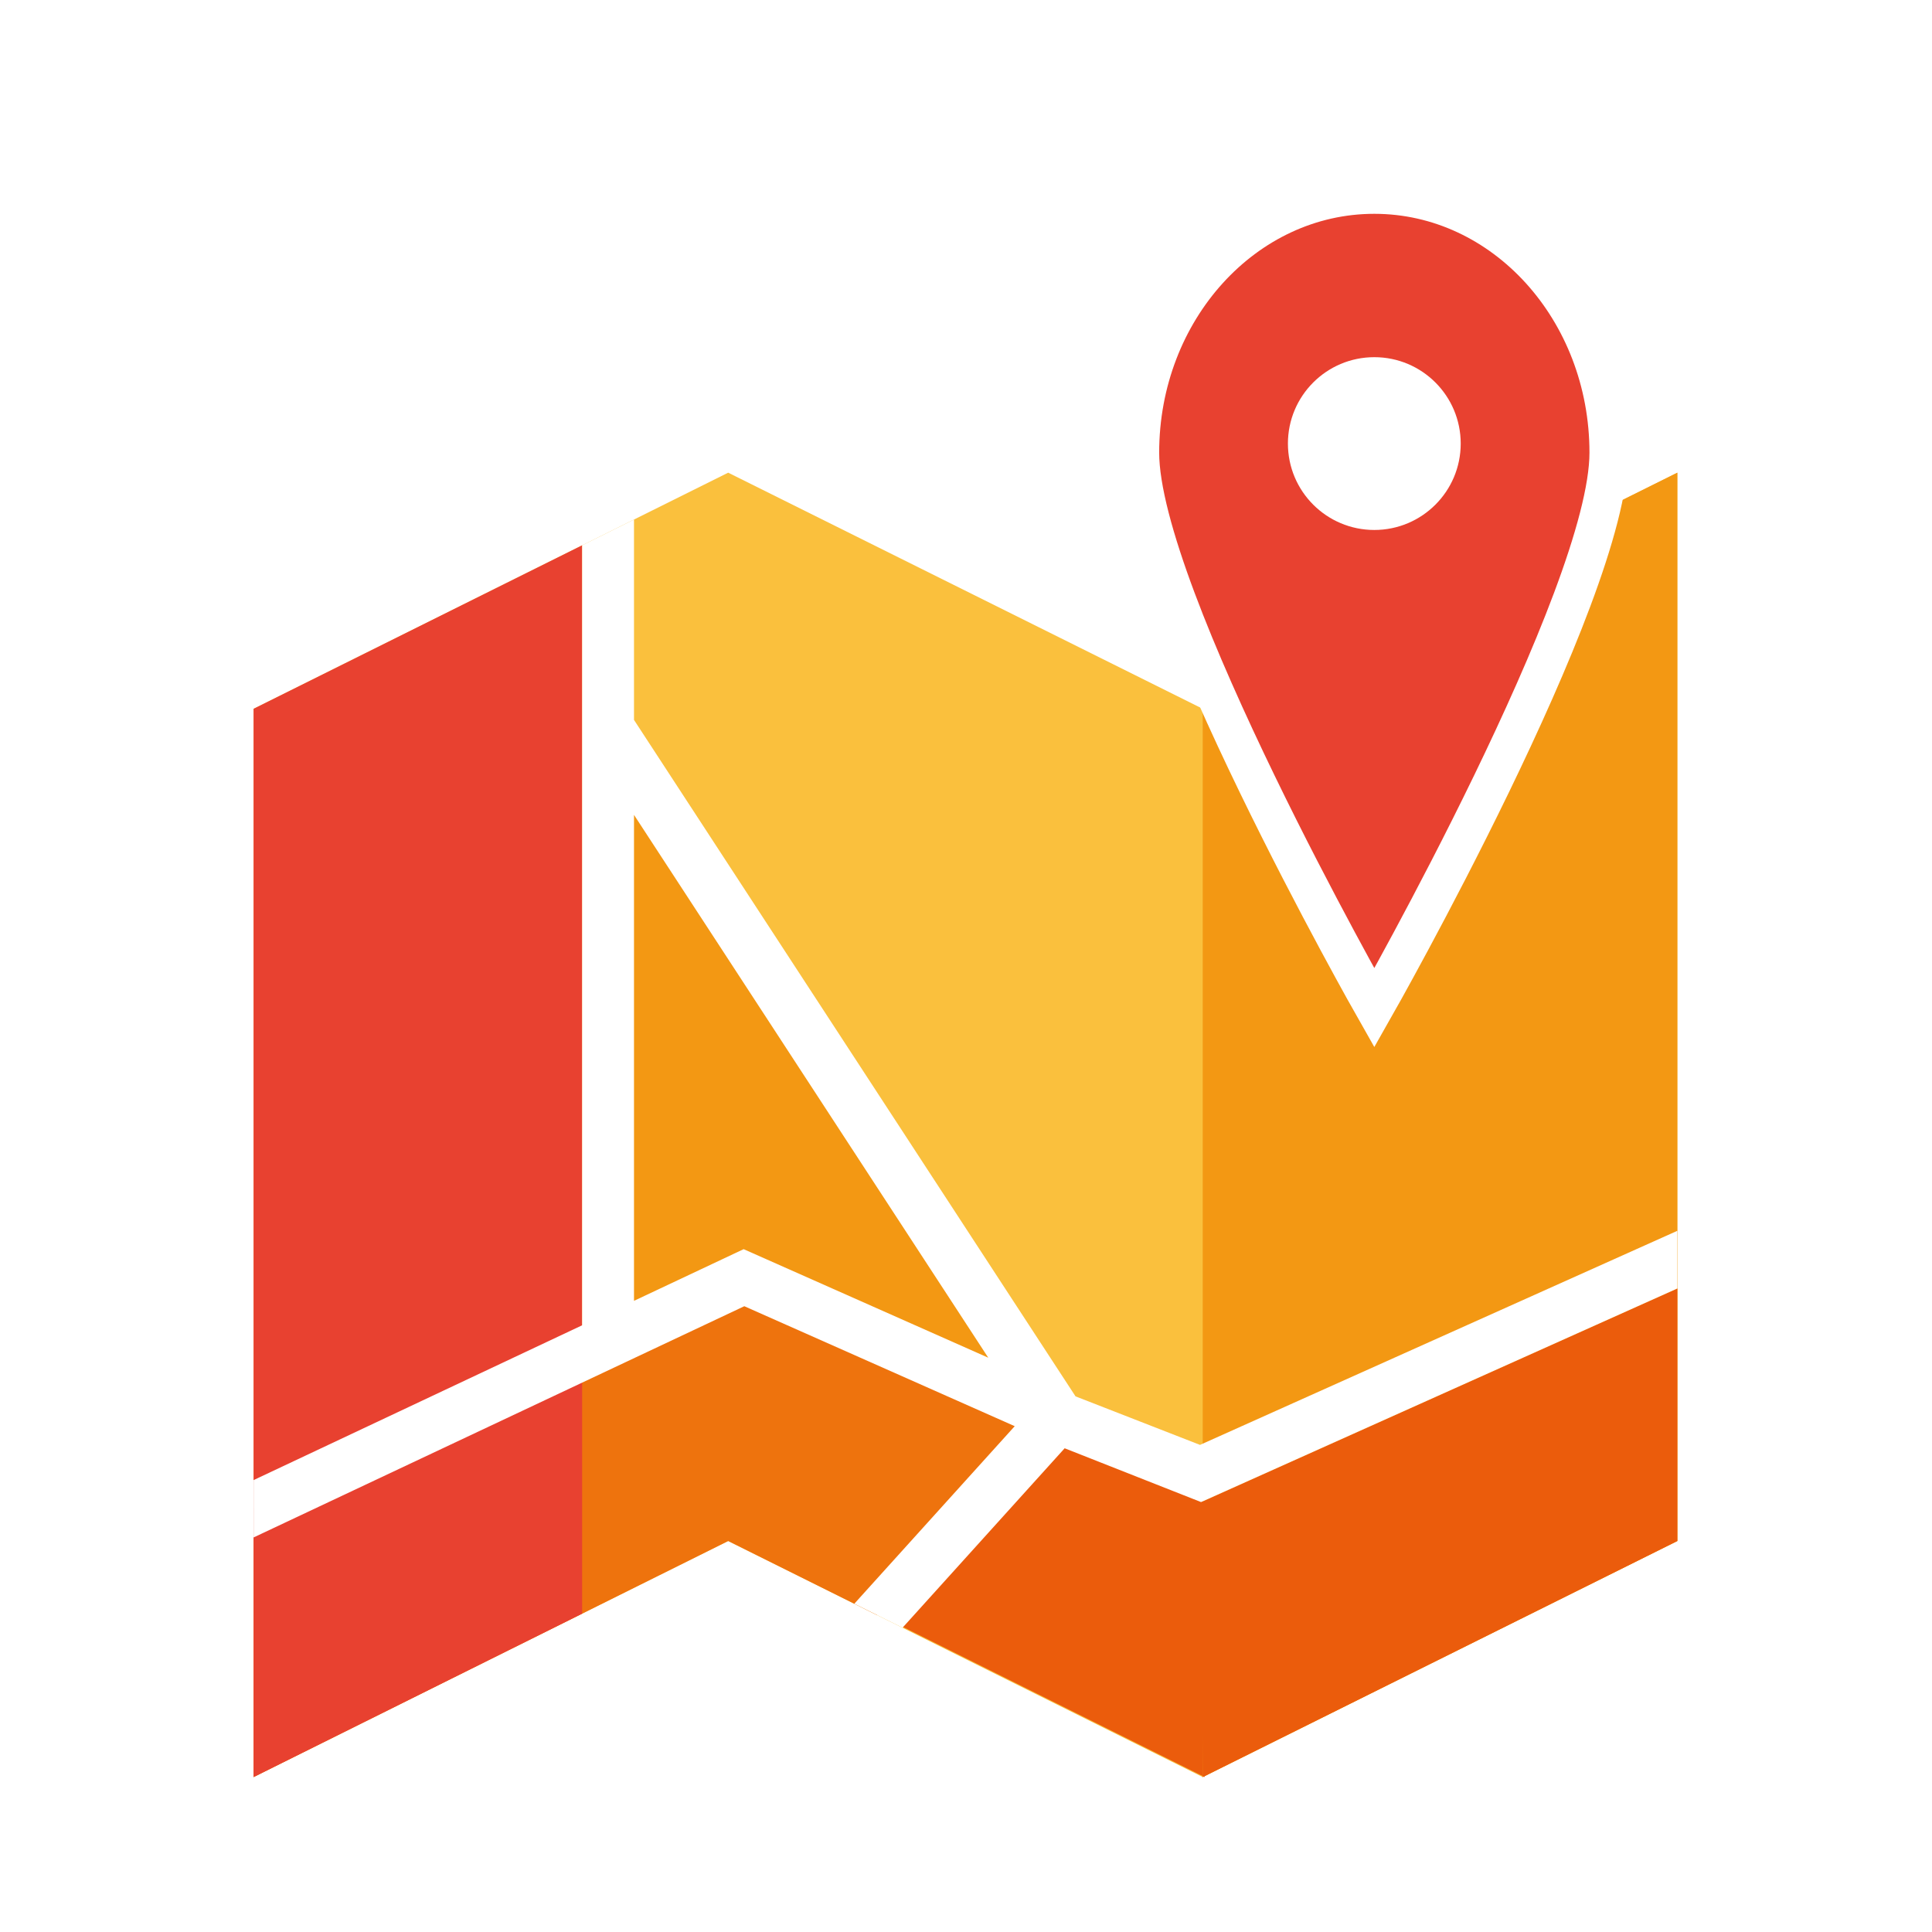
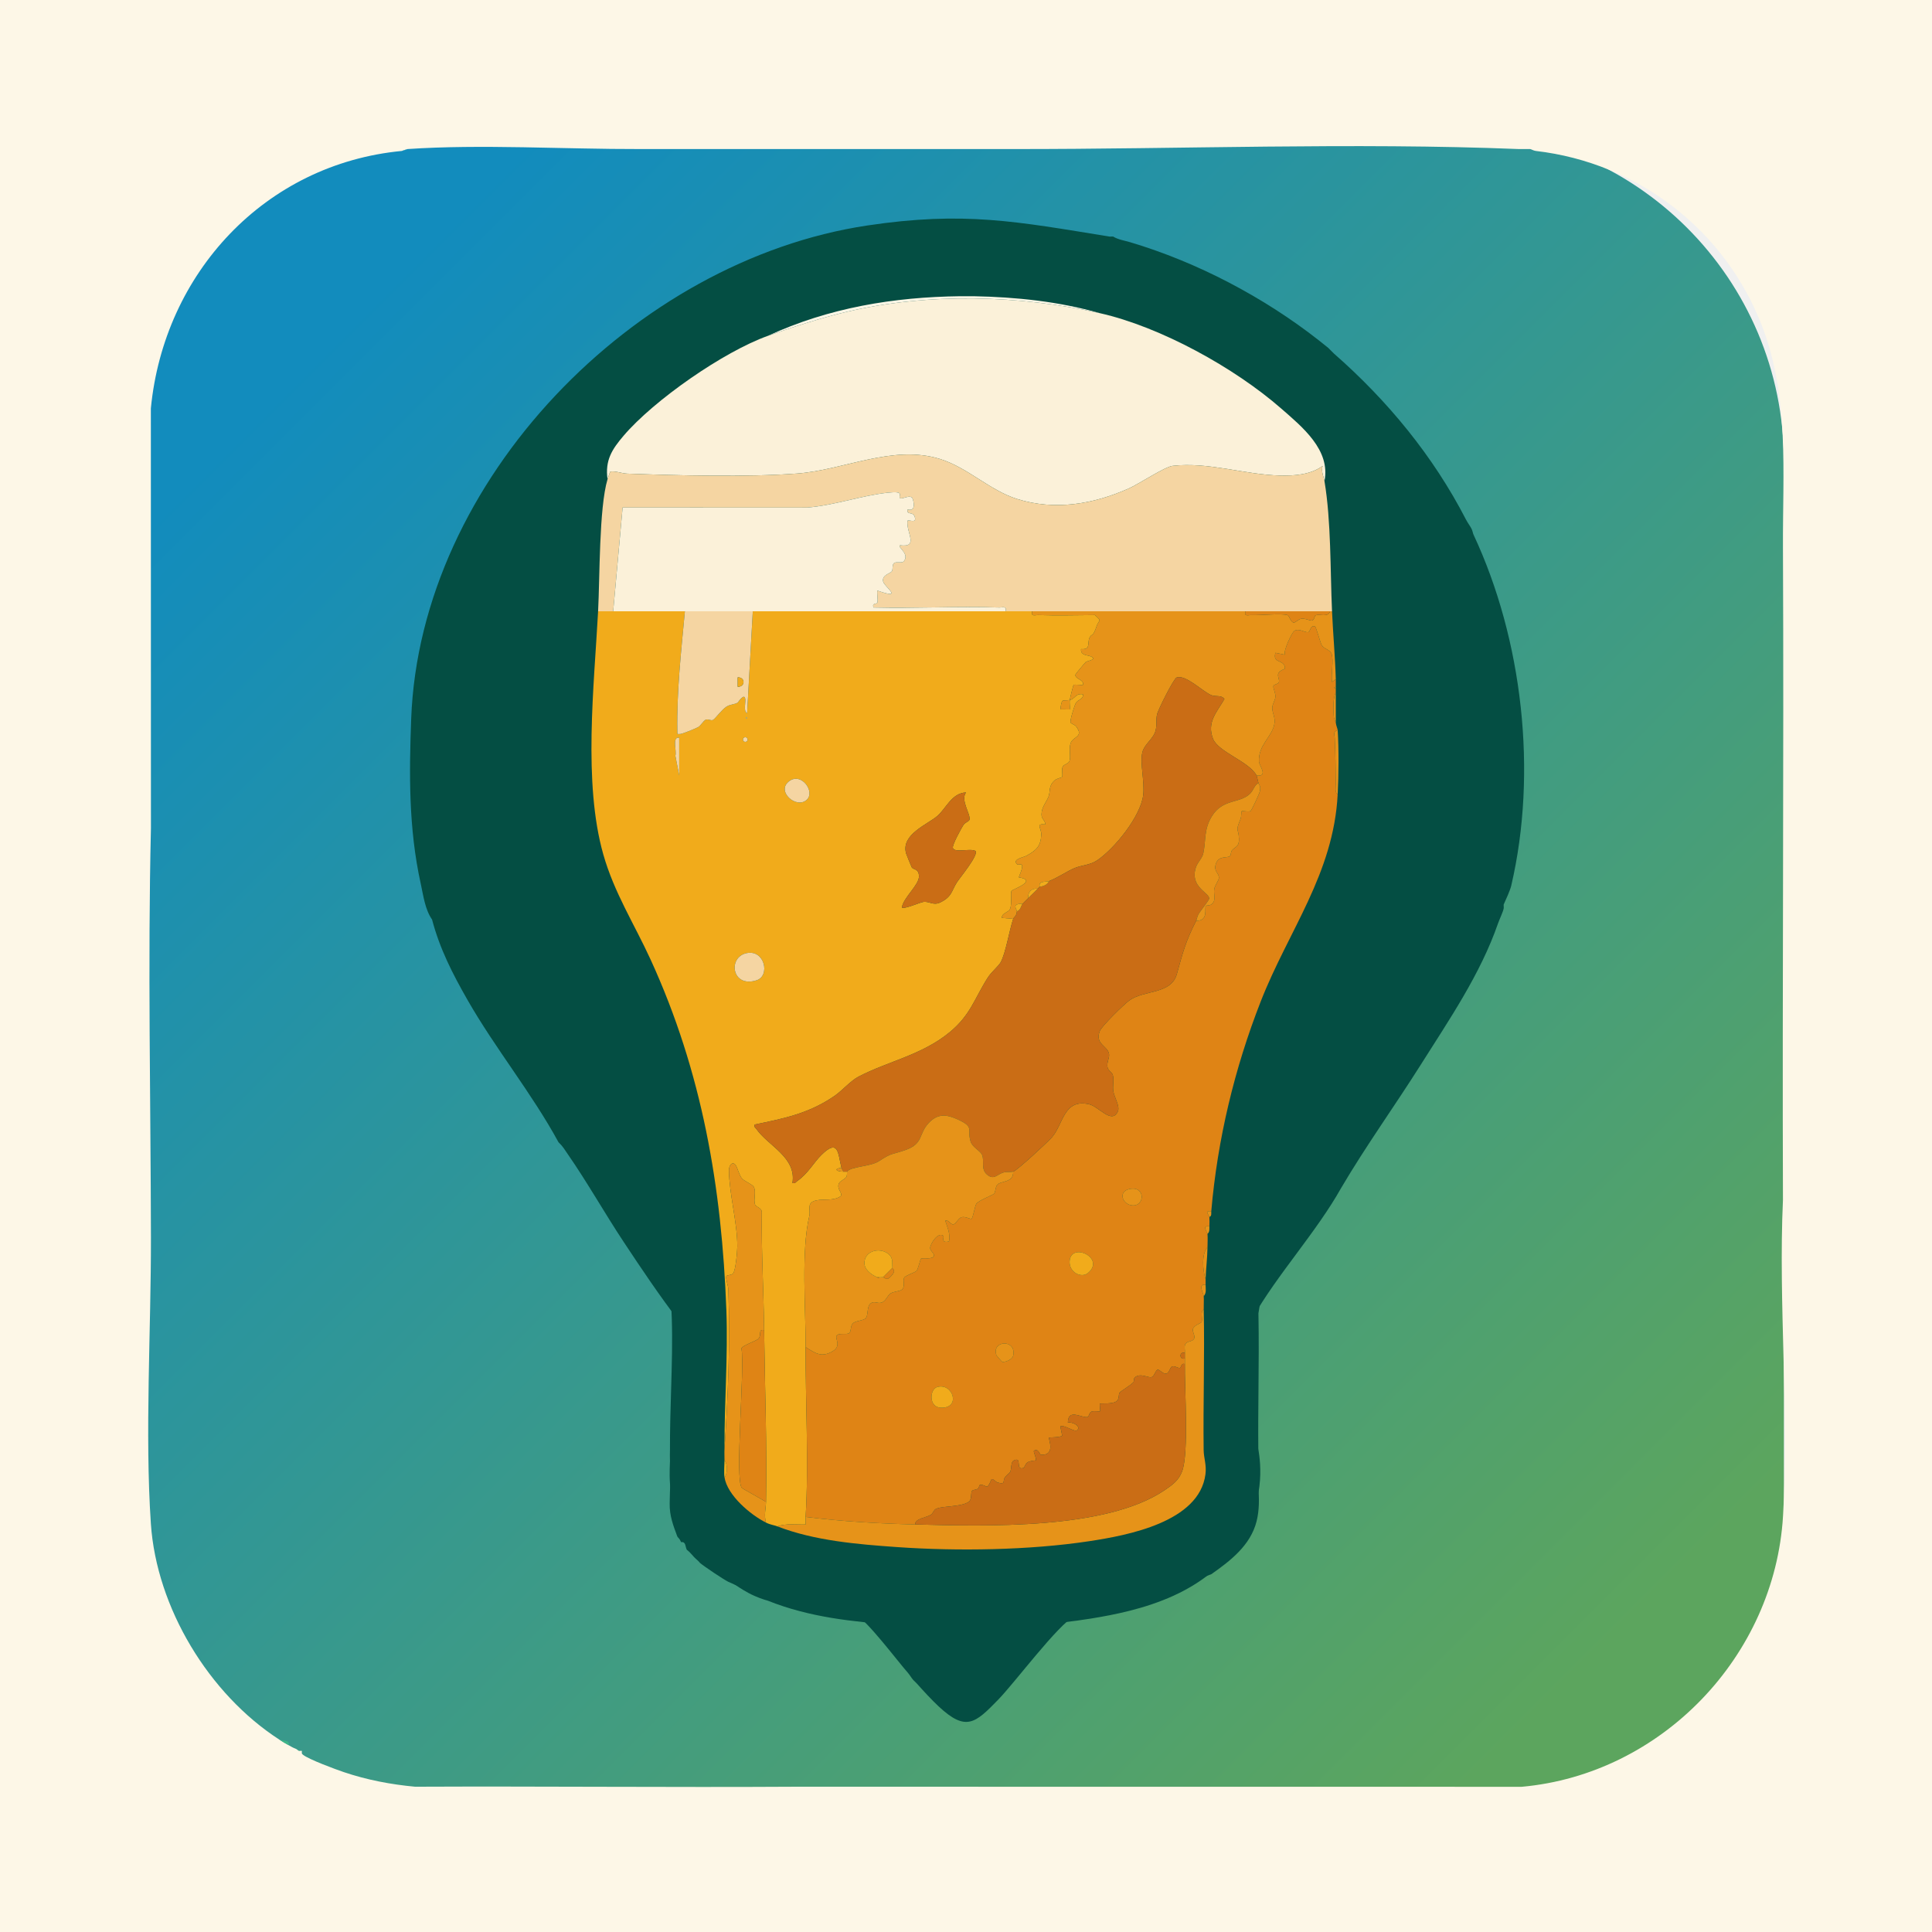
- <svg xmlns="http://www.w3.org/2000/svg" width="320" height="320" viewBox="0 0 320 320" fill="none">
-   <rect width="320" height="320" fill="white" />
-   <path d="M199.21 117.4L120.61 78.29L42 117.4V294.34L120.61 255.24L199.21 294.34L277.82 255.24V78.29L199.21 117.4Z" fill="#FAC03D" />
-   <path d="M199.53 294.34L120.93 255.24V213.42L199.82 248.8L199.53 294.34Z" fill="#EB5C0C" />
-   <path d="M103.13 124.55V220.55L123.39 211.08L172.69 231.56L103.13 124.55Z" fill="#F39813" />
-   <path d="M42 249.83V294.34L120.61 255.24L145.29 267.52L172.69 235.16L122.93 213.42L42 249.83Z" fill="#EE730D" />
-   <path d="M96.42 90.32L42 117.4V294.34L96.42 267.27V90.32Z" fill="#E84130" />
-   <path d="M199.21 294.34L277.82 255.24V78.29L199.21 117.4V294.34Z" fill="#F39813" />
-   <path d="M199.21 294.34L277.82 255.24V213.42L198.93 248.8L199.21 294.34Z" fill="#EB5C0C" />
-   <path d="M227.63 32.21C206.18 32.21 188.79 51.36 188.79 74.98C188.79 98.6 227.63 166.93 227.63 166.93C227.63 166.93 266.47 98.6 266.47 74.98C266.47 51.36 249.08 32.21 227.63 32.21Z" fill="#E84130" stroke="white" stroke-width="6.41" stroke-miterlimit="10" />
-   <path d="M227.63 87.78C235.533 87.78 241.94 81.373 241.94 73.47C241.94 65.567 235.533 59.16 227.63 59.16C219.727 59.16 213.32 65.567 213.32 73.47C213.32 81.373 219.727 87.78 227.63 87.78Z" fill="white" />
-   <path d="M277.82 213.42V203.86L198.76 239.32L178.14 231.28L105.01 119.24V86.05L96.42 90.32V219.51L42 245.15V254.65L123.28 216.35L168.07 236.22L141.5 265.63L149.49 269.6L176.34 239.88L198.93 248.79L277.82 213.41V213.42ZM123.17 206.9L105.01 215.46V134.97L163.69 224.88L123.17 206.9V206.9Z" fill="white" />
+ <svg xmlns="http://www.w3.org/2000/svg" id="_レイヤー_1" data-name="レイヤー 1" viewBox="0 0 911.154 911.154">
+   <defs>
+     <style>
+       .cls-1 {
+         fill: url(#_名称未設定グラデーション_180);
+       }
+ 
+       .cls-2 {
+         fill: #20afba;
+       }
+ 
+       .cls-3 {
+         fill: #e69319;
+       }
+ 
+       .cls-4 {
+         fill: #3eb588;
+       }
+ 
+       .cls-5 {
+         fill: #ca6d15;
+       }
+ 
+       .cls-6 {
+         fill: #df8415;
+       }
+ 
+       .cls-7 {
+         fill: #fdf7e7;
+       }
+ 
+       .cls-8 {
+         fill: #f1ab1b;
+       }
+ 
+       .cls-9 {
+         fill: #044e43;
+       }
+ 
+       .cls-10 {
+         fill: #f5d5a2;
+       }
+ 
+       .cls-11 {
+         fill: #fbf1d9;
+       }
+     </style>
+     <linearGradient id="_名称未設定グラデーション_180" data-name="名称未設定グラデーション 180" x1="147.532" y1="167.679" x2="757.604" y2="777.751" gradientUnits="userSpaceOnUse">
+       <stop offset="0" stop-color="#128cbd" />
+       <stop offset="1" stop-color="#5ca55e" />
+     </linearGradient>
+   </defs>
+   <rect class="cls-1" x="44.274" y="61.719" width="797.031" height="802.435" rx="156" ry="156" />
+   <path class="cls-9" d="M455.855,767.6c-11.119,0-22.141-.403-32.76-1.198-20.897-1.564-41.291-3.631-60.962-11.49-1.932-.546-5.235-1.572-9.151-3.655-3.279-1.743-32.177-17.909-36.604-47.99-.758-5.141-.578-9.77-.446-13.151.014-.373.03-.732.039-1.058-.003-.214-.009-.429-.014-.644-.026-1.17-.063-2.812.005-4.765-.023-9.411.254-18.656.522-27.606.364-12.139.707-23.605.32-34.788-2.045-59.048-11.576-106.537-29.995-149.451-1.97-4.591-4.182-9.191-6.523-14.061-5.54-11.525-11.821-24.588-15.978-40.236-9.034-34.005-6.611-73.375-4.472-108.109.364-5.929.709-11.53.978-16.844.175-3.475.294-8.441.42-13.699.485-20.289,1.054-36.363,3.418-49.01-.109-21.239,10.524-34.55,15.364-40.61,16.882-21.136,51.311-46.712,76.029-56.617,28.534-13.774,60.162-20.696,96.632-21.154.307-.003,3.865-.002,3.865-.002l1.59-.007c.458,0,.915.004,1.372.013,23.716.492,44.338,3.445,63.011,9.023,30.273,7.52,67.549,28.402,93.097,52.199l1.233,1.146c5.327,4.939,12.623,11.704,18.561,20.561,9.643,14.381,11.7,28.142,11.1,38.823,1.852,14.47,2.189,29.3,2.517,43.693.128,5.631.249,10.949.459,15.976.171,4.105.43,8.328.705,12.798.384,6.261.781,12.734.961,19.388.038,1.361.022,2.554.011,3.344l-.005.421c.01.456.013.94.009,1.428.006.549.005,1.099,0,1.649l-.002.253c.01,2.507.005,5.079.002,7.651-.002.659-.003,1.317-.004,1.976.334,1.629.63,3.577.759,5.756.678,11.375.457,25.033.023,34.015-1.588,32.866-13.561,58.324-24.124,80.785-4.363,9.277-8.484,18.04-11.766,26.978-10.309,28.076-16.795,57.096-19.285,86.277-.058,2.601-.342,5.135-.835,7.578-.082,2.555-.359,4.942-.787,7.168-.005.231-.01.461-.014.688-.054,3.804-.302,7.247-.52,10.284-.129,1.798-.252,3.503-.307,4.944v.083c.007.464.011.926.01,1.39.177,4.078-.098,7.954-.822,11.62.232,12.088.124,24.186.02,35.893-.087,9.671-.168,18.827-.075,28.019.007.043.014.087.02.13.512,3.345,1.464,9.572.498,17.513-1.594,13.118-8.976,37.27-40.493,51.635-13.506,6.156-27.909,8.993-38.947,10.777-17.289,2.793-37.574,4.27-58.654,4.27h-.005Z" />
+   <path class="cls-7" d="M911.154,0v911.154H0V0h911.154ZM189.527,71.184c-64.58,6.155-112.205,57.612-118.38,121.42l.037,198.017c-1.518,63.863-.105,129.087,0,193.086.071,43.293-2.903,92.305-.036,134.841,2.679,39.753,27.414,80.426,60.543,101.845,1.712,1.107,2.651,1.674,4.449,2.669,1.478.818,1.799,1.083,3.559,1.78.454.179,1.005.962,1.78.89h.89c.074.862-.36,1.115.552,1.849,2.715,2.184,15.278,6.838,19.234,8.173,10.874,3.672,22.164,5.823,33.602,6.884,59.897-.267,119.843.357,179.739,0l342.165.037c65.973-5.947,119.28-61.56,123.237-127.686,2.91-48.63-2.255-100.156-.037-149.078-.352-102.606.47-205.266,0-307.87-.161-35.284,3.055-70.624-9.788-104.106-17.415-45.4-58.436-77.139-106.776-82.751-1.09-.127-2.191-.851-2.669-.89-.586-.048-1.191.038-1.78,0-.295-.019-.594.016-.89,0-.885-.048-1.783.036-2.669,0-77.937-3.132-160.049.063-238.466,0-1.483-.001-2.966.001-4.449,0-.89,0-1.78,0-2.669,0-6.217-.005-12.469-.001-18.686,0-3.55,0-7.127-.003-10.678,0-1.483.001-2.966-.001-4.449,0-14.816.012-29.674-.015-44.49,0-.89,0-1.78,0-2.669,0-1.186.001-2.373-.001-3.559,0-3.255.004-6.533-.004-9.788,0-.593,0-1.186,0-1.78,0-2.369.003-4.75-.003-7.118,0-14.52.018-29.081-.028-43.6,0-2.664.005-5.344-.005-8.008,0-4.735.01-9.502-.012-14.237,0-35.192.088-74.866-2.344-109.445,0l-2.669.89Z" />
+   <path class="cls-4" d="M131.69,820.394c1.935.791,5.12.069,4.449,2.669-1.798-.996-2.737-1.563-4.449-2.669Z" />
+   <path class="cls-2" d="M192.197,70.294c-.14.01-1.294.759-2.669.89l2.669-.89Z" />
+   <path class="cls-4" d="M141.478,825.733c-.775.072-1.326-.71-1.78-.89l1.78.89Z" />
+   <path class="cls-9" d="M712.729,417.654c12.458-53.465,5.355-116.046-17.796-165.503-.33-.705-.427-1.712-.89-2.669-.589-1.216-1.868-2.893-2.669-4.449-15.448-29.985-36.995-56.123-62.286-78.302l-.89-.89c-.316-.273-.574-.622-.89-.89l-.89-.89c-1.37-1.14-3.036-2.45-4.449-3.559-25.935-20.343-57.356-36.863-88.98-46.27-2.612-.777-5.709-1.229-8.008-2.669-.57-.077-1.218.091-1.78,0-43.803-7.103-68.615-12.058-114.212-5.212-109.747,16.478-210.862,119.963-215.067,232.606-.947,25.363-1.316,51.452,4.503,77.807,1.233,5.585,1.997,12.122,5.339,16.906,3.637,13.81,9.682,25.601,16.753,37.969,13.14,22.983,30.231,43.822,42.863,67.027,2.057,1.939,2.917,3.53,4.468,5.765,9.101,13.12,17.399,27.864,26.309,41.315,8.384,12.658,16.958,25.444,26.17,37.45.075,28.83-4.045,57.536-4.502,85.834-.094,5.812,1.631,10.3,3.612,15.603.419.729.994.775,1.78,2.669,2.27-.348,1.871,1.944,2.669,3.559,2.018,1.551,3.058,3.28,4.449,4.449,1.338,1.124,1.644,1.664,1.78,1.78,1.961,1.672,11.185,7.849,13.347,8.898,6.869,3.332,22.424,8.245,30.242,10.244,8.181,2.092,23.676,2.866,30.039,5.553,4.912,2.074,19.758,21.867,24.25,26.913,1.054,1.184,1.774,2.547,2.669,3.559.441.499,1.127,1.045,1.78,1.78,2.922,3.288,7.029,7.732,10.21,10.701,12.967,12.099,17.303,7.933,28.075-3.114,7.994-8.198,28.177-35.415,36.121-39.512,5.954-3.07,27.491-5.687,36.118-8.372,9.683-3.014,18.748-7.955,28.285-11.311,9.091-6.385,18.477-13.618,21.355-24.914,2.703-10.608-.302-22.571-.88-33.377-1.047-19.561-1.935-39.166-2.622-58.667.212-1.471,1.01-2.796,1.723-4.054,11.48-20.254,30.039-40.394,41.656-61.116,11.695-19.87,25.272-38.683,37.536-58.117,13.446-21.306,28.175-42.751,36.482-66.735.672-1.94,2.476-5.633,2.669-7.118.074-.571-.091-1.218,0-1.78,1.052-2.342,3.023-6.597,3.559-8.898ZM218.868,366.44c-.11-.734-.023-1.436.12-2.105-.144.669-.23,1.371-.12,2.105.064.425.226.779.43,1.099-.203-.32-.366-.674-.43-1.099ZM219.31,363.04c.157-.626.277-1.22.221-1.781.057.561-.064,1.154-.221,1.781ZM235.897,344.662c.308-.646.345-1.3-.105-1.746.45.446.413,1.1.105,1.746ZM317.043,571.957c1.081,8.504,1.891,17.038,2.436,25.584-.545-8.546-1.355-17.08-2.436-25.584ZM630.867,371.385c-1.932,37.519-23.197,64.231-36.273,97.641-12.411,31.711-20.406,65.059-23.343,99.004-.083.958.306,2.252-.89,2.669.109,1.427.045,3.008,0,4.449-.041,1.318.222,2.523-.89,3.559.147,2.012.031,4.196,0,6.229-.077,5.044-.723,10.045-.89,15.127-.029.888.017,1.781,0,2.669-.036,1.834.513,3.786-.89,5.339.135,2.052-.044,4.166,0,6.229.473,22.076-.317,44.234-.037,66.327.049,3.835,1.429,6.969.848,11.458-2.913,22.483-36.625,28.783-54.77,31.533-28.268,4.285-62.287,4.777-90.624,2.787-18.712-1.314-39.023-2.995-56.511-9.779-1.69-.655-3.17-.698-5.339-1.78-7.336-3.659-18.245-12.87-19.575-21.355-.337-2.146-.051-5.651,0-8.008.038-1.769-.119-3.58,0-5.339-.108-21.783,1.686-43.582.881-65.391-2.151-58.27-11.449-112.36-35.709-165.386-7.704-16.839-17.212-31.562-22.354-49.719-9.541-33.689-4.328-79.311-2.434-114.574.844-15.705.402-48.633,4.449-62.286-1.219-8.951,2.111-14.09,7.551-20.478,14.349-16.853,47.253-39.712,68.082-47.147,28.675-13.225,59.262-18.315,90.76-18.686l.454-.885,1.326.885c.593-.001,1.187-.003,1.78,0,.125-1.339,2.545-1.339,2.669,0,20.133.392,40.211,2.468,59.616,8.008,28.542,6.432,63.45,25.712,85.433,44.922,9.985,8.725,23.393,19.557,20.453,34.27,3.173,19.062,2.681,41.684,3.559,61.396.471,10.574,1.472,21.392,1.78,32.033.034,1.185-.033,2.374,0,3.559.008.296-.007.593,0,.89.014.592-.002,1.187,0,1.78.02,4.735-.014,9.502,0,14.237.124,1.421.846,2.876.89,3.559.576,9.074.47,21.13,0,30.253Z" />
+   <path class="cls-8" d="M289.185,288.295h33.812c-1.736,18.785-3.88,37.621-3.565,56.529.189,1.251-.513,1.48,1.365,1.347,1.11-.079,7.178-2.558,8.365-3.216,1.44-.798,2.555-3.068,3.647-3.519,1.189-.491,2.541.649,3.514.059,1.017-.617,4.202-4.945,6.282-6.232,1.92-1.188,3.882-1.006,5.283-1.882.206-.129,3.185-4.866,3.594-1.651.222,1.745-.98,5.841.868,6.61l2.678-48.045h131.69c-.497,2.687,1.363,1.723,3.074,1.78,8.814.294,17.774.05,26.562-.003,3.663,3.184,1.857,2.077.847,5.167-1.788,5.471-2.286,3.352-3.35,5.497-1.182,2.382.773,5.782-4.001,5.364-.347,3.158,3.233,2.765,4.769,3.553,2.862,1.468-1.632,1.903-2.574,2.607-.305.228-4.752,5.521-4.836,5.893-.471,2.09,4.193,2.25,3.529,4.841-1.045.204-3.979-.364-4.395.061-.255.261-1.674,6.049-1.829,7.062-3.673.662-3.651-1.178-4.446,4.443l4.451.011c.152-1.429-.216-3.076-.005-4.454,2.535-.457,2.726-3.321,6.224-2.665.305,2.446-2.383,2.344-3.391,4.163-.655,1.182-2.925,8.449-2.429,9.186.416.617,1.947.917,2.637,1.84,3.724,4.985-1.593,4.706-2.653,7.884-.929,2.785.243,6.144-.523,8.376-.51,1.486-2.812,1.457-3.294,2.942-.464,1.429.296,3.716-.261,4.628-.199.326-2.395.638-3.374,1.503-3.166,2.798-1.944,5.099-2.958,7.733-.998,2.591-3.284,5.016-3.301,8.371-.012,2.409,1.81,2.676,1.759,4.762-4.76-.623-1.738,1.79-1.868,4.793-.239,5.533-2.377,7.402-6.978,9.948-1.517.84-6.756,1.557-4.503,3.946,1.063,1.127,4.453-2.562.889,6.228,9.246,1.479-3.008,5.72-3.414,6.372-.72,1.153.375,5.878-.734,8.549-.717,1.725-3.827,1.742-3.872,4.206l5.352.453c-1.802,5.468-3.505,16.041-5.846,20.403-1.012,1.885-4.371,4.556-6.093,7.254-6.361,9.963-8.092,17.592-17.889,25.712-13.13,10.884-29.114,13.75-43.049,21.017-3.812,1.988-7.805,6.661-11.361,9.105-12.014,8.256-23.58,10.62-37.661,13.507-.364,1.344.346,1.473.873,2.228,5.464,7.833,18.932,13.254,16.924,25.342,1.349.366,1.477-.349,2.232-.873,5.215-3.613,7.766-8.778,11.56-12.464,8.029-7.8,7.669-.479,9.337,6.223-3.499.195-2.824,1.784.89,1.78.593,0,1.186,0,1.78,0-.188.264.16,1.917-.461,2.633-1.194,1.373-3.276,1.774-3.639,3.542-.491,2.397,2.139,4.042,1.033,5.429-3.418,2.295-7.855,1.192-11.42,1.938-4.889,1.022-2.639,4.269-3.351,7.327-3.938,16.917-1.658,43.57-1.737,61.883-.113,25.996,1.55,54.445,0,80.082-.071,1.181.064,2.384.005,3.563-4.457.147-9.055-.599-13.352.886-1.69-.655-3.17-.698-5.339-1.78-1.046-3.324-.057-6.805,0-9.788.506-26.665-.568-54.147-.89-80.972-.221-18.464-1.317-36.948-1.098-55.446.204-2.234-2.788-2.549-3.206-3.841-.792-2.443.679-6.026-.598-8.329-.612-1.103-4.409-2.638-5.492-3.847-1.369-1.529-2.046-4.822-2.946-6.221-1.435-2.231-3.269-.166-3.248,2.311.089,10.85,3.94,24.521,3.953,35.777.003,2.309-.814,11.751-2.05,12.924-.989.938-3.055.572-3.182,1.373-.237,1.503.926,4.142.999,6.131.916,25.092-.141,50.408-1.817,75.225-.108-21.783,1.686-43.582.881-65.391-2.151-58.27-11.449-112.36-35.709-165.386-7.704-16.839-17.212-31.562-22.354-49.719-9.541-33.689-4.328-79.311-2.434-114.574h7.118ZM351.915,338.123v.89c.578-.297.578-.593,0-.89ZM320.328,347.911c-3.568-.588-1.043,6.392-1.822,8.496l1.822,9.3v-17.796ZM352.588,348.783c0-.607-.492-1.099-1.099-1.099s-1.099.492-1.099,1.099.492,1.099,1.099,1.099,1.099-.492,1.099-1.099ZM380.616,377.062c3.791-3.765-2.563-12.833-8.303-8.746-6.671,4.75,3.414,13.601,8.303,8.746ZM455.574,373.722c-6.707.289-9.379,7.496-13.43,11.031-4.687,4.09-17.28,8.739-14.843,17.662.104.38,2.509,6.355,2.705,6.663.72,1.131,3.358.522,3.394,4.217.041,4.116-7.366,10.009-8.071,14.694,1.051.97,8.69-2.513,10.307-2.663,2.674-.249,4.583,1.714,7.444.427,5.904-2.657,5.612-5.571,8.206-9.617,1.388-2.166,10.483-13.107,8.744-14.83-2.551-1.388-9.907,1.096-10.639-1.436-.389-1.347,3.906-9.124,4.975-10.812.757-1.196,2.661-1.638,2.859-2.499.612-2.663-4.364-9.086-1.651-12.836ZM352.124,449.502c-9.068,1.878-7.019,16.646,4.741,12.797,6.467-2.117,3.799-14.565-4.741-12.797Z" />
+   <path class="cls-6" d="M592.606,365.707c5.725.802,1.223-4.755,1.134-6.478-.419-8.153,6.633-11.976,7.363-18.395.294-2.586-1.091-4.719-1.092-6.887-.001-1.963,1.361-3.505,1.476-5.27.127-1.95-1.115-4.053-.95-5.108.141-.902,2.37-.817,2.629-1.951.463-2.028-2.587-4.202,2.83-6.213.15-4.693-6.08-2.14-4.486-7.531l4.438.891c-.726-2.033,3.329-10.399,4.418-11.17,2.124-1.504,4.965.797,6.578.56,1.046-.153.965-3.517,3.234-2.739.584.432,2.485,7.688,3.164,8.858,1.052,1.811,4.051,2.119,4.689,4.209,1.035,3.392-.395,9.407.163,13.177l1.784-1.332c.034,1.185-.033,2.374,0,3.559l-.872.445.872.445c.014.592-.002,1.187,0,1.78-1.351,2.568-1.229,8.081-.955,11.227.134,1.539.935,2.787.955,3.01.123,1.421.846,2.876.89,3.559-2.349.777-1.477,1.915-1.398,3.537.36,7.339.415,14.492.492,21.835.016,1.504-.568,3.957.905,4.881-1.932,37.519-23.197,64.231-36.273,97.641-12.411,31.711-20.406,65.059-23.343,99.004-3.616-.444-.949,1.893-.89,2.669.109,1.427.045,3.008,0,4.449-3.79-.536-.95,2.728-.89,3.559.147,2.012.031,4.196,0,6.229-2.928,3.344-2.253,11.049-.89,15.127-.029.888.017,1.781,0,2.669-3.865-.654-.974,4.054-.89,5.339.135,2.052-.044,4.166,0,6.229-1.911,1.262-.225,4.525-1.078,6.051-.31.556-3.726,1.42-4.056,3.396-.196,1.173,1.079,2.836.638,4.231-.539,1.706-3.589,1.053-4.29,2.925-.415,1.106-.025,2.664-.113,3.862-2.828-.69-2.651,3.451,0,2.669-.027.888.014,1.78,0,2.669-1.817-.695-1.706,1.796-2.335,1.835-1.211.075-2.693-1.311-3.892-.562-.822.513-1.126,2.772-2.333,3.141-1.802.551-3.21-1.993-4.299-1.746-.981.222-1.485,3.094-2.843,3.477-1.619.457-5.017-2.012-7.785.019-.768.563-.357,1.955-.793,2.419-1.336,1.423-6.176,4.412-6.41,4.744-.768,1.09-.138,2.944-1.333,4.034-1.878,1.714-7.739,1.028-8.024,1.318-.309.315.327,3.27.013,3.574-.216.209-2.768-.274-3.897.115-1.297.447-1.176,2.478-2.023,2.618-2.82.466-9.102-4.249-9.215,2.591,1.876-.457,6.4,1.577,4.447,3.562-1.211,1.231-6.097-2.7-8.001-1.769l.881,4.425c-1.225.881-5.995.699-6.227.912-.413.379,3.44,8.608-3.968,8.053-.195-.015-1.319-3.406-3.143-1.822-.396.343,1.438,3.843.889,4.438-.138.149-2.625.147-3.94.989-1,.639-1.404,2.452-1.845,2.597-4.121,1.359-.454-5.357-4.444-3.574-1.722.77-1.088,3.765-1.809,5.308-.408.873-1.832,1.69-2.59,2.795-1.079,1.573.603,3.517-3.395,2.354-.938-.273-1.908-1.785-2.868-1.572-2.451,5.872-1.849,2.606-5.293,2.65-.596.008-.494,1.387-1.137,1.828-.785.537-2.347.484-2.76,1.043-.725.985.093,4.12-1.657,5.237-3.759,2.399-11.793,1.765-15.22,3.182-1.205.498-1.438,2.155-2.528,2.836-2.384,1.49-7.399,1.7-7.465,4.586-17.236-.404-34.515-1.445-51.608-3.559,1.55-25.637-.113-54.086,0-80.082,4.43,2.818,7.567,5.178,12.945,1.828,4.002-2.493.79-5.979,1.674-7.192,1.159-1.59,4.555-.287,5.911-1.244,1.032-.728.515-3.257,1.694-4.533,1.203-1.303,5.006-1.343,6.047-2.405,1.43-1.459.424-5.401,2.354-7.026,1.609-1.355,3.128.082,4.938-.361,2.363-.579,2.935-3.411,4.498-4.385,1.515-.945,4.342-.956,5.336-1.799,1.72-1.459.272-4.165,1.069-5.618.551-1.005,5.124-2.502,5.76-3.126.87-.855,1.799-5.501,2.18-5.818.762-.634,5.706.653,6.107-1.496.206-1.103-1.775-2.175-1.782-3.523-.011-1.998,3.842-7.892,6.202-5.768.575.518-1.429,3.636,2.688,2.645.664-3.789-.687-6.398-1.771-9.788,1.712-.52,2.526,1.961,3.89,1.72,1.104-.195,2.326-2.987,3.866-3.386,1.748-.453,4.2,1.081,4.644.757.729-.532,1.586-6.181,2.281-7.096,1.23-1.619,7.409-3.957,8.248-4.653.829-.688.665-3.171,1.551-4.237,1.735-2.088,7.783-.823,7.548-6.244,1.802-.519,16.469-14.084,18.379-16.321,5.326-6.238,5.476-18.191,17.423-15.471,4.593,1.046,10.805,9.722,13.609,3.279.998-2.293-1.682-6.551-2.178-9.377-.434-2.473.448-5.457-.253-7.756-.399-1.31-2.227-1.924-2.519-3.778-.345-2.187,1.022-4.191.758-6.006-.58-3.993-6.856-4.645-4.357-10.908.944-2.366,11.535-12.727,14.016-14.479,7.062-4.99,19.631-2.755,22.315-12.387,2.862-10.272,4.129-15.35,9.118-25.139,6.032.189,3.723-6.046,4.58-7,.267-.297,1.756-.136,2.446-.606,2.765-1.881.999-4.805,1.507-7.361.385-1.932,2.073-3.914,2.17-5.131.191-2.397-2.611-3.093-1.442-6.632,1.371-4.153,5.149-2.666,6.581-3.698.606-.437.469-2.088,1.012-2.735,1.516-1.806,3.441-1.597,3.326-5.396-.172-5.663-1.932-2.763.758-9.498.409-1.025.312-3.397.444-3.521.475-.445,3.224.481,4.291-.17.445-.272,4.222-8.242,4.406-9.451.417-2.738-.45-2.604-.715-3.756-.15-.654-.802-3.398-.89-3.559ZM532.759,560.74c-5.509,1.113-3.573,7.013.875,7.696,6.293.966,6.84-9.255-.875-7.696ZM513.147,600.344c8.38-7.115-8.136-14.796-8.708-5.519-.319,5.177,5.54,8.209,8.708,5.519ZM472.63,642.26c1.038.377,4.826-.98,5.222-2.944,1.607-7.966-10.415-7.239-7.911-.125.068.192,2.497,2.999,2.689,3.069ZM441.977,654.149c-3.558,1.034-4.047,9.408,1.585,9.721,9.834.546,5.923-11.902-1.585-9.721Z" />
+   <path class="cls-11" d="M518.753,147.707c28.542,6.432,63.45,25.712,85.433,44.922,9.985,8.725,23.393,19.557,20.453,34.27-.315-1.891-1.66-4.375-.899-7.118-5.693,4.092-13.175,4.658-20.056,4.489-16.712-.41-33.708-6.494-50.669-4.563-3.667.417-15.843,8.504-20.598,10.625-16.769,7.477-34.892,10.599-52.777,4.982-12.844-4.034-23.245-14.793-36.315-18.852-22.303-6.927-45.171,5.213-67.397,6.868-23.741,1.768-55.972.922-80.107.048-2.659-.096-5.198-1.287-7.92-.987-.19.039-1.201,2.993-1.387,3.62-1.219-8.951,2.111-14.09,7.551-20.478,14.349-16.853,47.253-39.712,68.082-47.147,10.695-3.818,25.234-8.521,37.167-11.327,38.733-9.109,81.488-7.903,119.438.65Z" />
+   <path class="cls-10" d="M286.515,226.009c.186-.627,1.197-3.581,1.387-3.62,2.722-.3,5.261.891,7.92.987,24.135.874,56.366,1.72,80.107-.048,22.225-1.655,45.093-13.794,67.397-6.868,13.07,4.059,23.472,14.819,36.315,18.852,17.885,5.617,36.008,2.495,52.777-4.982,4.755-2.12,16.931-10.207,20.598-10.625,16.961-1.93,33.957,4.154,50.669,4.563,6.881.169,14.363-.397,20.056-4.489-.762,2.743.584,5.227.899,7.118,3.173,19.062,2.681,41.684,3.559,61.396h-153.935c.497-2.687-1.36-1.723-3.074-1.78-19.692-.658-39.515.494-59.207-.004-.935-2.321,1.581-1.421,1.79-2.35.371-1.648-.251-3.878-.011-5.649,12.723,4.461,3.426-1.663,2.759-4.186-.83-3.136,3.494-3.886,4.121-4.952.587-.997-.026-3.095,1.054-3.839,1.252-.863,3.706.287,4.609-.898,2.715-3.562-3.103-6.48-1.866-7.481,9.15,1.202,2.81-6.05,3.548-11.571.598-.599,4.05,1.279,3.548-1.315-.679-3.509-4.044-.942-3.541-4.021,3.342.96,3.323-2.103,2.531-4.76-.859-2.883-5.161.329-6.076-.595-1.035-1.046,2.661-3.445-5.693-2.545-12.476,1.344-25.588,6.087-38.332,7.042l-86.794-.04-4.444,48.944h-7.118c.844-15.705.402-48.633,4.449-62.286Z" />
+   <path class="cls-3" d="M587.267,288.295c-.496,2.695,1.362,1.712,3.074,1.78,4.432.175,13.249-.868,16.764-.017,1.023.248,1.435,3.256,2.958,3.521.909.158,2.189-1.514,3.519-1.738,2.042-.344,4.314,1.014,5.228.793,1.01-.244,1.081-2.083,1.554-2.369,1.634-.989,5.903,1.222,6.945-1.971h.89c.471,10.574,1.472,21.392,1.78,32.033l-1.784,1.332c-.559-3.77.872-9.785-.163-13.177-.638-2.09-3.637-2.398-4.689-4.209-.679-1.17-2.58-8.426-3.164-8.858-2.269-.778-2.188,2.585-3.234,2.739-1.613.237-4.454-2.064-6.578-.56-1.089.771-5.144,9.137-4.418,11.17l-4.438-.891c-1.594,5.391,4.637,2.838,4.486,7.531-5.417,2.01-2.366,4.184-2.83,6.213-.259,1.134-2.488,1.049-2.629,1.951-.166,1.056,1.077,3.158.95,5.108-.115,1.766-1.477,3.308-1.476,5.27.001,2.168,1.386,4.301,1.092,6.887-.731,6.419-7.782,10.242-7.363,18.395.089,1.723,4.591,7.28-1.134,6.478-3.631-6.665-18.062-11.012-20.53-17.285-3.058-7.771,1.785-12.55,5.382-18.758-1.498-2.033-3.948-.918-6.169-1.811-4.09-1.645-12.073-9.854-16.378-8.327-1.354.48-8.735,15.102-9.254,17.473-.522,2.388,0,4.76-.625,7.379-1.001,4.189-5.38,6.414-6.32,10.59-1.16,5.155,1.183,13.659.434,20.011-1.179,10.007-13.521,25.242-21.722,30.776-3.371,2.274-7.195,2.218-10.642,3.641-3.497,1.444-7.664,4.406-12.054,6.141-.943.372-2.803.044-3.906.81-.935.649-.416,1.71-.543,1.86-.273.323-.616.579-.89.89-2.891-.266-4.713,1.51-4.449,4.449-.84.916-2.174,2.07-2.669,2.669-5.544-.074-2.614,2.72-2.669,3.559-.152,2.329-1.518,2.766-1.78,3.559l-5.352-.453c.045-2.463,3.155-2.48,3.872-4.206,1.11-2.671.014-7.396.734-8.549.407-.651,12.661-4.892,3.414-6.372,3.564-8.79.174-5.101-.889-6.228-2.253-2.389,2.986-3.106,4.503-3.946,4.601-2.546,6.739-4.415,6.978-9.948.13-3.002-2.892-5.416,1.868-4.793.051-2.087-1.771-2.353-1.759-4.762.017-3.355,2.303-5.78,3.301-8.371,1.014-2.633-.208-4.935,2.958-7.733.979-.865,3.175-1.177,3.374-1.503.557-.912-.203-3.199.261-4.628.482-1.485,2.784-1.456,3.294-2.942.766-2.232-.407-5.591.523-8.376,1.061-3.178,6.378-2.898,2.653-7.884-.69-.923-2.221-1.224-2.637-1.84-.497-.737,1.774-8.004,2.429-9.186,1.008-1.819,3.697-1.716,3.391-4.163-3.498-.656-3.69,2.208-6.224,2.665-.211,1.378.156,3.025.005,4.454l-4.451-.011c.795-5.621.773-3.781,4.446-4.443.155-1.014,1.574-6.802,1.829-7.062.416-.425,3.351.144,4.395-.061.664-2.591-4-2.751-3.529-4.841.084-.372,4.53-5.664,4.836-5.893.942-.704,5.436-1.139,2.574-2.607-1.536-.788-5.116-.394-4.769-3.553,4.774.418,2.819-2.982,4.001-5.364,1.065-2.146,1.562-.027,3.35-5.497,1.01-3.09,2.816-1.983-.847-5.167-8.788.053-17.748.297-26.562.003-1.711-.057-3.571.907-3.074-1.78h100.547Z" />
+   <path class="cls-3" d="M567.692,617.52c.473,22.076-.317,44.234-.037,66.327.049,3.835,1.429,6.968.848,11.458-2.913,22.483-36.625,28.783-54.77,31.533-28.268,4.285-62.287,4.777-90.624,2.787-18.712-1.314-39.023-2.995-56.511-9.779,4.297-1.485,8.895-.738,13.352-.886.059-1.179-.076-2.383-.005-3.563,17.094,2.115,34.372,3.155,51.608,3.559,32.997.774,89.971,2.665,117.725-16.19,3.56-2.418,6.522-4.469,8.171-8.735,3.345-8.652,1.164-39.312,1.346-50.708.014-.889-.027-1.781,0-2.669s-.064-1.789,0-2.669c.087-1.198-.302-2.756.113-3.862.702-1.872,3.751-1.219,4.29-2.925.441-1.395-.834-3.059-.638-4.231.33-1.976,3.745-2.84,4.056-3.396.853-1.527-.833-4.789,1.078-6.051Z" />
+   <path class="cls-3" d="M341.683,683.365c1.677-24.817,2.733-50.133,1.817-75.225-.073-1.989-1.236-4.628-.999-6.131.126-.8,2.193-.435,3.182-1.373,1.237-1.173,2.053-10.615,2.05-12.924-.013-11.256-3.864-24.927-3.953-35.777-.02-2.477,1.813-4.542,3.248-2.311.9,1.399,1.577,4.693,2.946,6.221,1.082,1.208,4.88,2.744,5.492,3.847,1.277,2.303-.194,5.886.598,8.329.419,1.292,3.411,1.607,3.206,3.841-.219,18.497.876,36.981,1.098,55.446-2.983-.568-1.082,2.304-2.649,4.019-1.041,1.14-7.699,3.196-8.044,4.617,1.726,8.812-3.334,62.284.255,65.875l11.328,6.461c-.057,2.983-1.046,6.464,0,9.788-7.336-3.659-18.245-12.87-19.576-21.355,1.499-1.659,1.499-6.349,0-8.008.039-1.769-.119-3.58,0-5.339Z" />
+   <path class="cls-7" d="M452.908,139.698c.593-.007,1.186.002,1.78,0s1.186-.003,1.78,0c.889.005,1.78-.017,2.669,0,20.133.392,40.211,2.468,59.617,8.008-37.949-8.552-80.705-9.759-119.438-.65-11.933,2.806-26.471,7.51-37.167,11.327,28.675-13.225,59.262-18.315,90.759-18.686Z" />
+   <path class="cls-3" d="M630.867,374.605c-1.474-.924-.889-3.377-.905-4.881-.077-7.343-.133-14.496-.492-21.835-.079-1.622-.951-2.76,1.398-3.537.576,9.074.47,21.129,0,30.253Z" />
+   <path class="cls-3" d="M568.581,603.284c-1.363-4.077-2.038-11.782.89-15.127-.077,5.044-.723,10.045-.89,15.127Z" />
+   <path class="cls-3" d="M629.977,340.793c-.019-.222-.821-1.47-.955-3.01-.274-3.147-.397-8.66.955-11.227.02,4.735-.014,9.502,0,14.237Z" />
+   <path class="cls-3" d="M568.581,605.953c-.036,1.834.513,3.786-.89,5.339-.085-1.285-2.975-5.993.89-5.339Z" />
+   <path class="cls-8" d="M341.683,696.712c-.337-2.146-.051-5.651,0-8.008,1.499,1.659,1.499,6.349,0,8.008Z" />
+   <path class="cls-3" d="M570.361,578.369c-.041,1.318.222,2.523-.89,3.559-.061-.831-2.901-4.095.89-3.559Z" />
+   <path class="cls-3" d="M571.251,571.251c-.083.958.306,2.252-.89,2.669-.059-.776-2.726-3.113.89-2.669Z" />
+   <path class="cls-3" d="M629.977,324.777l-.872-.445.872-.445c.008.296-.007.593,0,.89Z" />
+   <path class="cls-5" d="M592.606,365.707c.088.161.74,2.905.89,3.559-2.147,1.246-2.204,3.422-4.131,5.212-4.916,4.568-12.746,2.126-17.892,10.582-3.806,6.255-2.654,11.206-3.979,17.376-.499,2.325-2.643,4.231-3.403,6.379-3.375,9.539,6.578,12.28,6.156,15.009-.149.964-4.187,5.786-5.093,7.455-.59,1.085-.656,2.225-1.021,2.942-4.989,9.789-6.256,14.867-9.118,25.139-2.684,9.632-15.253,7.398-22.315,12.387-2.481,1.753-13.072,12.113-14.016,14.479-2.498,6.263,3.777,6.914,4.357,10.908.264,1.815-1.103,3.818-.758,6.006.292,1.854,2.12,2.468,2.519,3.778.701,2.299-.181,5.283.253,7.756.496,2.826,3.176,7.084,2.178,9.377-2.804,6.442-9.015-2.233-13.609-3.279-11.947-2.721-12.098,9.233-17.423,15.471-1.91,2.237-16.577,15.802-18.379,16.321-.991.286-2.896-.042-4.489.376-3.08.809-4.581,3.892-7.933.916-2.956-2.625-.987-6.382-2.272-9.288-.79-1.786-4.549-3.481-5.379-6.189-1.776-5.793,1.975-6.691-5.734-10.283-5.543-2.583-9.775-3.165-14.248,1.764-4.625,5.096-2.211,9.469-10.668,12.471-6.645,2.359-6.222,1.096-12.523,5.268-4.027,2.667-13.267,2.454-15.056,4.965-.593,0-1.186,0-1.78,0-.211-.596-.749-1.214-.89-1.78-1.668-6.702-1.308-14.023-9.337-6.223-3.795,3.686-6.346,8.852-11.56,12.464-.755.523-.883,1.239-2.232.873,2.009-12.088-11.459-17.509-16.924-25.342-.527-.755-1.237-.884-.873-2.228,14.081-2.887,25.647-5.251,37.661-13.507,3.556-2.443,7.549-7.117,11.361-9.105,13.935-7.266,29.918-10.133,43.049-21.017,9.796-8.12,11.528-15.749,17.889-25.712,1.723-2.698,5.082-5.369,6.093-7.254,2.341-4.362,4.044-14.935,5.846-20.403.261-.794,1.627-1.23,1.78-3.559,1.787-.512,1.883-2.607,2.669-3.559.495-.599,1.829-1.753,2.669-2.669,1.339-1.461,2.888-2.675,4.449-4.449.273-.311.617-.567.89-.89,1.799-.23,3.682-.889,4.449-2.669,4.39-1.735,8.557-4.697,12.054-6.141,3.446-1.423,7.271-1.367,10.642-3.641,8.201-5.534,20.544-20.768,21.722-30.776.748-6.352-1.594-14.855-.434-20.011.939-4.176,5.318-6.4,6.32-10.59.626-2.619.103-4.991.625-7.379.518-2.371,7.9-16.993,9.254-17.473,4.305-1.527,12.287,6.681,16.378,8.327,2.221.893,4.671-.222,6.169,1.811-3.597,6.208-8.44,10.987-5.382,18.758,2.469,6.273,16.899,10.62,20.53,17.285Z" />
+   <path class="cls-11" d="M289.185,288.295l4.444-48.944,86.794.04c12.744-.955,25.856-5.699,38.332-7.042,8.353-.9,4.657,1.5,5.693,2.545.915.924,5.217-2.288,6.076.595.792,2.657.812,5.721-2.531,4.76-.503,3.079,2.862.512,3.541,4.021.502,2.595-2.949.716-3.548,1.315-.737,5.522,5.602,12.774-3.548,11.571-1.237,1.001,4.581,3.919,1.866,7.481-.903,1.185-3.357.034-4.609.898-1.08.744-.468,2.843-1.054,3.839-.627,1.066-4.951,1.815-4.121,4.952.667,2.523,9.965,8.646-2.759,4.186-.24,1.771.381,4.001.011,5.649-.209.929-2.726.029-1.79,2.35,19.693.498,39.515-.653,59.207.004,1.714.057,3.571-.907,3.074,1.78h-185.078Z" />
+   <path class="cls-3" d="M477.822,552.565c.236,5.421-5.812,4.156-7.548,6.244-.886,1.066-.722,3.549-1.551,4.237-.839.696-7.019,3.034-8.248,4.653-.695.916-1.553,6.565-2.281,7.096-.444.324-2.896-1.21-4.644-.757-1.54.399-2.762,3.191-3.866,3.386-1.364.241-2.178-2.24-3.89-1.72,1.084,3.39,2.435,5.999,1.771,9.788-4.118.991-2.113-2.128-2.688-2.645-2.36-2.124-6.213,3.77-6.202,5.768.007,1.349,1.988,2.42,1.782,3.523-.401,2.15-5.345.862-6.107,1.496-.381.317-1.31,4.964-2.18,5.818-.636.624-5.209,2.121-5.76,3.126-.797,1.453.651,4.159-1.069,5.618-.994.844-3.821.854-5.336,1.799-1.563.975-2.134,3.806-4.498,4.385-1.81.444-3.329-.993-4.938.361-1.93,1.625-.924,5.567-2.354,7.026-1.041,1.062-4.844,1.102-6.047,2.405-1.179,1.276-.662,3.806-1.694,4.533-1.356.957-4.752-.346-5.911,1.244-.884,1.213,2.328,4.7-1.674,7.192-5.379,3.35-8.516.991-12.945-1.828.079-18.314-2.201-44.966,1.737-61.883.712-3.058-1.538-6.305,3.351-7.327,3.565-.745,8.003.357,11.42-1.938,1.106-1.387-1.524-3.032-1.033-5.429.362-1.768,2.445-2.168,3.639-3.542.622-.715.273-2.369.461-2.633,1.788-2.511,11.028-2.298,15.056-4.965,6.301-4.172,5.878-2.91,12.523-5.268,8.457-3.002,6.043-7.375,10.668-12.471,4.473-4.928,8.705-4.346,14.248-1.764,7.71,3.592,3.958,4.489,5.734,10.283.83,2.707,4.589,4.403,5.379,6.189,1.285,2.905-.684,6.663,2.272,9.288,3.351,2.976,4.853-.107,7.933-.916,1.593-.418,3.498-.09,4.489-.376ZM420.875,597.945c-.199-2.313.403-4.449-1.543-6.269-3.696-3.456-11.005-2.307-11.643,3.371-.407,3.614,3.201,6.111,6.068,7.347.266.115.338.784.89,0,.573.067,1.234-.099,1.78,0,1.537.28,1.62,1.966,4.072-.833,2.334-2.665.451-2.761.377-3.616Z" />
+   <path class="cls-10" d="M355.03,288.295l-2.678,48.045c-1.848-.769-.646-4.866-.868-6.61-.409-3.215-3.388,1.522-3.594,1.651-1.402.877-3.363.694-5.283,1.882-2.08,1.287-5.265,5.615-6.282,6.232-.973.59-2.325-.55-3.514-.059-1.092.451-2.207,2.721-3.647,3.519-1.187.658-7.255,3.137-8.365,3.216-1.879.134-1.177-.095-1.365-1.347-.316-18.908,1.829-37.745,3.565-56.529h32.033ZM347.916,323.882c3.651.079,3.651-4.519,0-4.44v4.44Z" />
+   <path class="cls-5" d="M455.574,373.722c-2.714,3.75,2.262,10.173,1.651,12.836-.198.861-2.102,1.303-2.859,2.499-1.068,1.689-5.364,9.465-4.975,10.812.732,2.532,8.089.048,10.639,1.436,1.739,1.724-7.356,12.664-8.744,14.83-2.594,4.046-2.302,6.96-8.206,9.617-2.861,1.288-4.77-.676-7.444-.427-1.618.151-9.257,3.633-10.307,2.663.705-4.685,8.112-10.579,8.071-14.694-.037-3.695-2.674-3.086-3.394-4.217-.196-.308-2.601-6.283-2.705-6.663-2.437-8.923,10.157-13.572,14.843-17.662,4.051-3.535,6.723-10.741,13.43-11.031Z" />
+   <path class="cls-6" d="M360.368,627.308c.322,26.825,1.396,54.307.89,80.972l-11.328-6.461c-3.589-3.591,1.471-57.063-.255-65.875.345-1.421,7.003-3.477,8.044-4.617,1.566-1.715-.334-4.588,2.649-4.019Z" />
+   <path class="cls-10" d="M352.124,449.502c8.54-1.768,11.207,10.68,4.741,12.797-11.76,3.849-13.809-10.919-4.741-12.797Z" />
+   <path class="cls-10" d="M380.616,377.062c-4.889,4.855-14.974-3.996-8.303-8.746,5.74-4.087,12.094,4.981,8.303,8.746Z" />
+   <path class="cls-10" d="M320.328,347.911v17.796l-1.822-9.3c.779-2.104-1.746-9.083,1.822-8.496Z" />
+   <path class="cls-3" d="M396.85,550.785c.141.565.679,1.184.89,1.78-3.714.004-4.389-1.585-.89-1.78Z" />
+   <circle class="cls-10" cx="351.489" cy="348.783" r="1.099" />
+   <path class="cls-10" d="M351.915,338.123c.578.297.578.593,0,.89v-.89Z" />
+   <path class="cls-5" d="M558.794,643.324c-.182,11.396,1.999,42.055-1.346,50.708-1.649,4.266-4.611,6.317-8.171,8.735-27.753,18.855-84.728,16.964-117.725,16.19.066-2.887,5.081-3.096,7.465-4.586,1.09-.681,1.323-2.338,2.528-2.836,3.427-1.417,11.461-.783,15.22-3.182,1.75-1.117.931-4.252,1.657-5.237.412-.559,1.975-.506,2.76-1.043.643-.44.54-1.82,1.137-1.828,3.444-.043,2.842,3.223,5.293-2.65.96-.214,1.93,1.299,2.868,1.572,3.998,1.163,2.315-.781,3.395-2.354.758-1.105,2.181-1.922,2.59-2.795.721-1.543.088-4.538,1.809-5.308,3.989-1.783.323,4.933,4.444,3.574.44-.145.845-1.958,1.845-2.597,1.316-.841,3.803-.839,3.94-.989.549-.595-1.285-4.094-.889-4.438,1.824-1.583,2.948,1.807,3.143,1.822,7.408.556,3.555-7.674,3.968-8.053.232-.213,5.002-.031,6.227-.912l-.881-4.425c1.904-.931,6.79,2.999,8.001,1.769,1.954-1.985-2.571-4.019-4.447-3.562.113-6.84,6.395-2.125,9.215-2.591.847-.14.726-2.171,2.023-2.618,1.129-.389,3.681.094,3.897-.115.313-.304-.322-3.259-.013-3.574.285-.29,6.146.396,8.024-1.318,1.195-1.09.564-2.944,1.333-4.034.234-.332,5.074-3.321,6.41-4.744.436-.464.025-1.856.793-2.419,2.768-2.03,6.167.438,7.785-.019,1.358-.383,1.863-3.255,2.843-3.477,1.089-.247,2.496,2.298,4.299,1.746,1.207-.369,1.511-2.628,2.333-3.141,1.199-.749,2.682.637,3.892.562.629-.039.518-2.53,2.335-1.835Z" />
+   <path class="cls-3" d="M593.496,369.266c.264,1.152,1.132,1.017.715,3.756-.184,1.21-3.961,9.18-4.406,9.451-1.066.651-3.816-.275-4.291.17-.132.124-.035,2.496-.444,3.521-2.69,6.735-.93,3.835-.758,9.498.115,3.798-1.81,3.589-3.326,5.396-.543.647-.405,2.298-1.012,2.735-1.432,1.032-5.209-.455-6.581,3.698-1.169,3.539,1.633,4.235,1.442,6.632-.097,1.217-1.786,3.198-2.17,5.131-.508,2.555,1.258,5.48-1.507,7.361-.69.47-2.179.309-2.446.606-.857.955,1.452,7.19-4.58,7,.365-.717.432-1.856,1.021-2.942.906-1.669,4.944-6.49,5.093-7.455.422-2.729-9.53-5.47-6.156-15.009.76-2.148,2.904-4.055,3.403-6.379,1.325-6.17.173-11.121,3.979-17.376,5.145-8.456,12.976-6.013,17.892-10.582,1.927-1.79,1.984-3.966,4.131-5.212Z" />
+   <path class="cls-8" d="M513.147,600.344c-3.168,2.69-9.027-.342-8.708-5.519.572-9.276,17.088-1.596,8.708,5.519Z" />
+   <path class="cls-8" d="M441.977,654.149c7.508-2.181,11.419,10.267,1.585,9.721-5.632-.313-5.143-8.687-1.585-9.721Z" />
+   <path class="cls-3" d="M532.759,560.74c7.715-1.558,7.168,8.662.875,7.696-4.448-.683-6.384-6.584-.875-7.696Z" />
+   <path class="cls-3" d="M472.63,642.26c-.192-.07-2.621-2.877-2.689-3.069-2.504-7.114,9.518-7.84,7.911.125-.396,1.964-4.184,3.32-5.222,2.944Z" />
+   <path class="cls-5" d="M558.794,637.986c-.064.88.027,1.784,0,2.669-2.651.781-2.828-3.359,0-2.669Z" />
+   <path class="cls-6" d="M627.308,288.295c-1.042,3.193-5.311.982-6.945,1.971-.473.286-.544,2.125-1.554,2.369-.914.22-3.185-1.137-5.228-.793-1.33.224-2.609,1.896-3.519,1.738-1.522-.265-1.935-3.274-2.958-3.521-3.515-.851-12.332.192-16.764.017-1.712-.068-3.57.915-3.074-1.78h40.041Z" />
+   <path class="cls-8" d="M489.389,419.095c-1.561,1.774-3.11,2.988-4.449,4.449-.264-2.939,1.558-4.715,4.449-4.449Z" />
+   <path class="cls-8" d="M482.271,426.214c-.787.952-.883,3.047-2.669,3.559.055-.839-2.875-3.633,2.669-3.559Z" />
+   <path class="cls-8" d="M494.728,415.536c-.767,1.781-2.65,2.439-4.449,2.669.127-.15-.393-1.211.543-1.86,1.104-.766,2.964-.437,3.906-.81Z" />
+   <path class="cls-8" d="M413.756,602.394c-2.867-1.236-6.475-3.733-6.068-7.347.639-5.678,7.947-6.827,11.643-3.371,1.946,1.82,1.345,3.956,1.543,6.269l-4.449,4.449c-.546-.099-1.207.067-1.78,0h-.89Z" />
+   <path class="cls-6" d="M416.426,602.394l4.449-4.449c.073.855,1.957.951-.377,3.616-2.452,2.799-2.535,1.113-4.072.833Z" />
+   <path class="cls-6" d="M413.756,602.394h.89c-.552.784-.623.115-.89,0Z" />
+   <path class="cls-8" d="M347.916,323.882v-4.44c3.651-.079,3.651,4.519,0,4.44Z" />
</svg>
